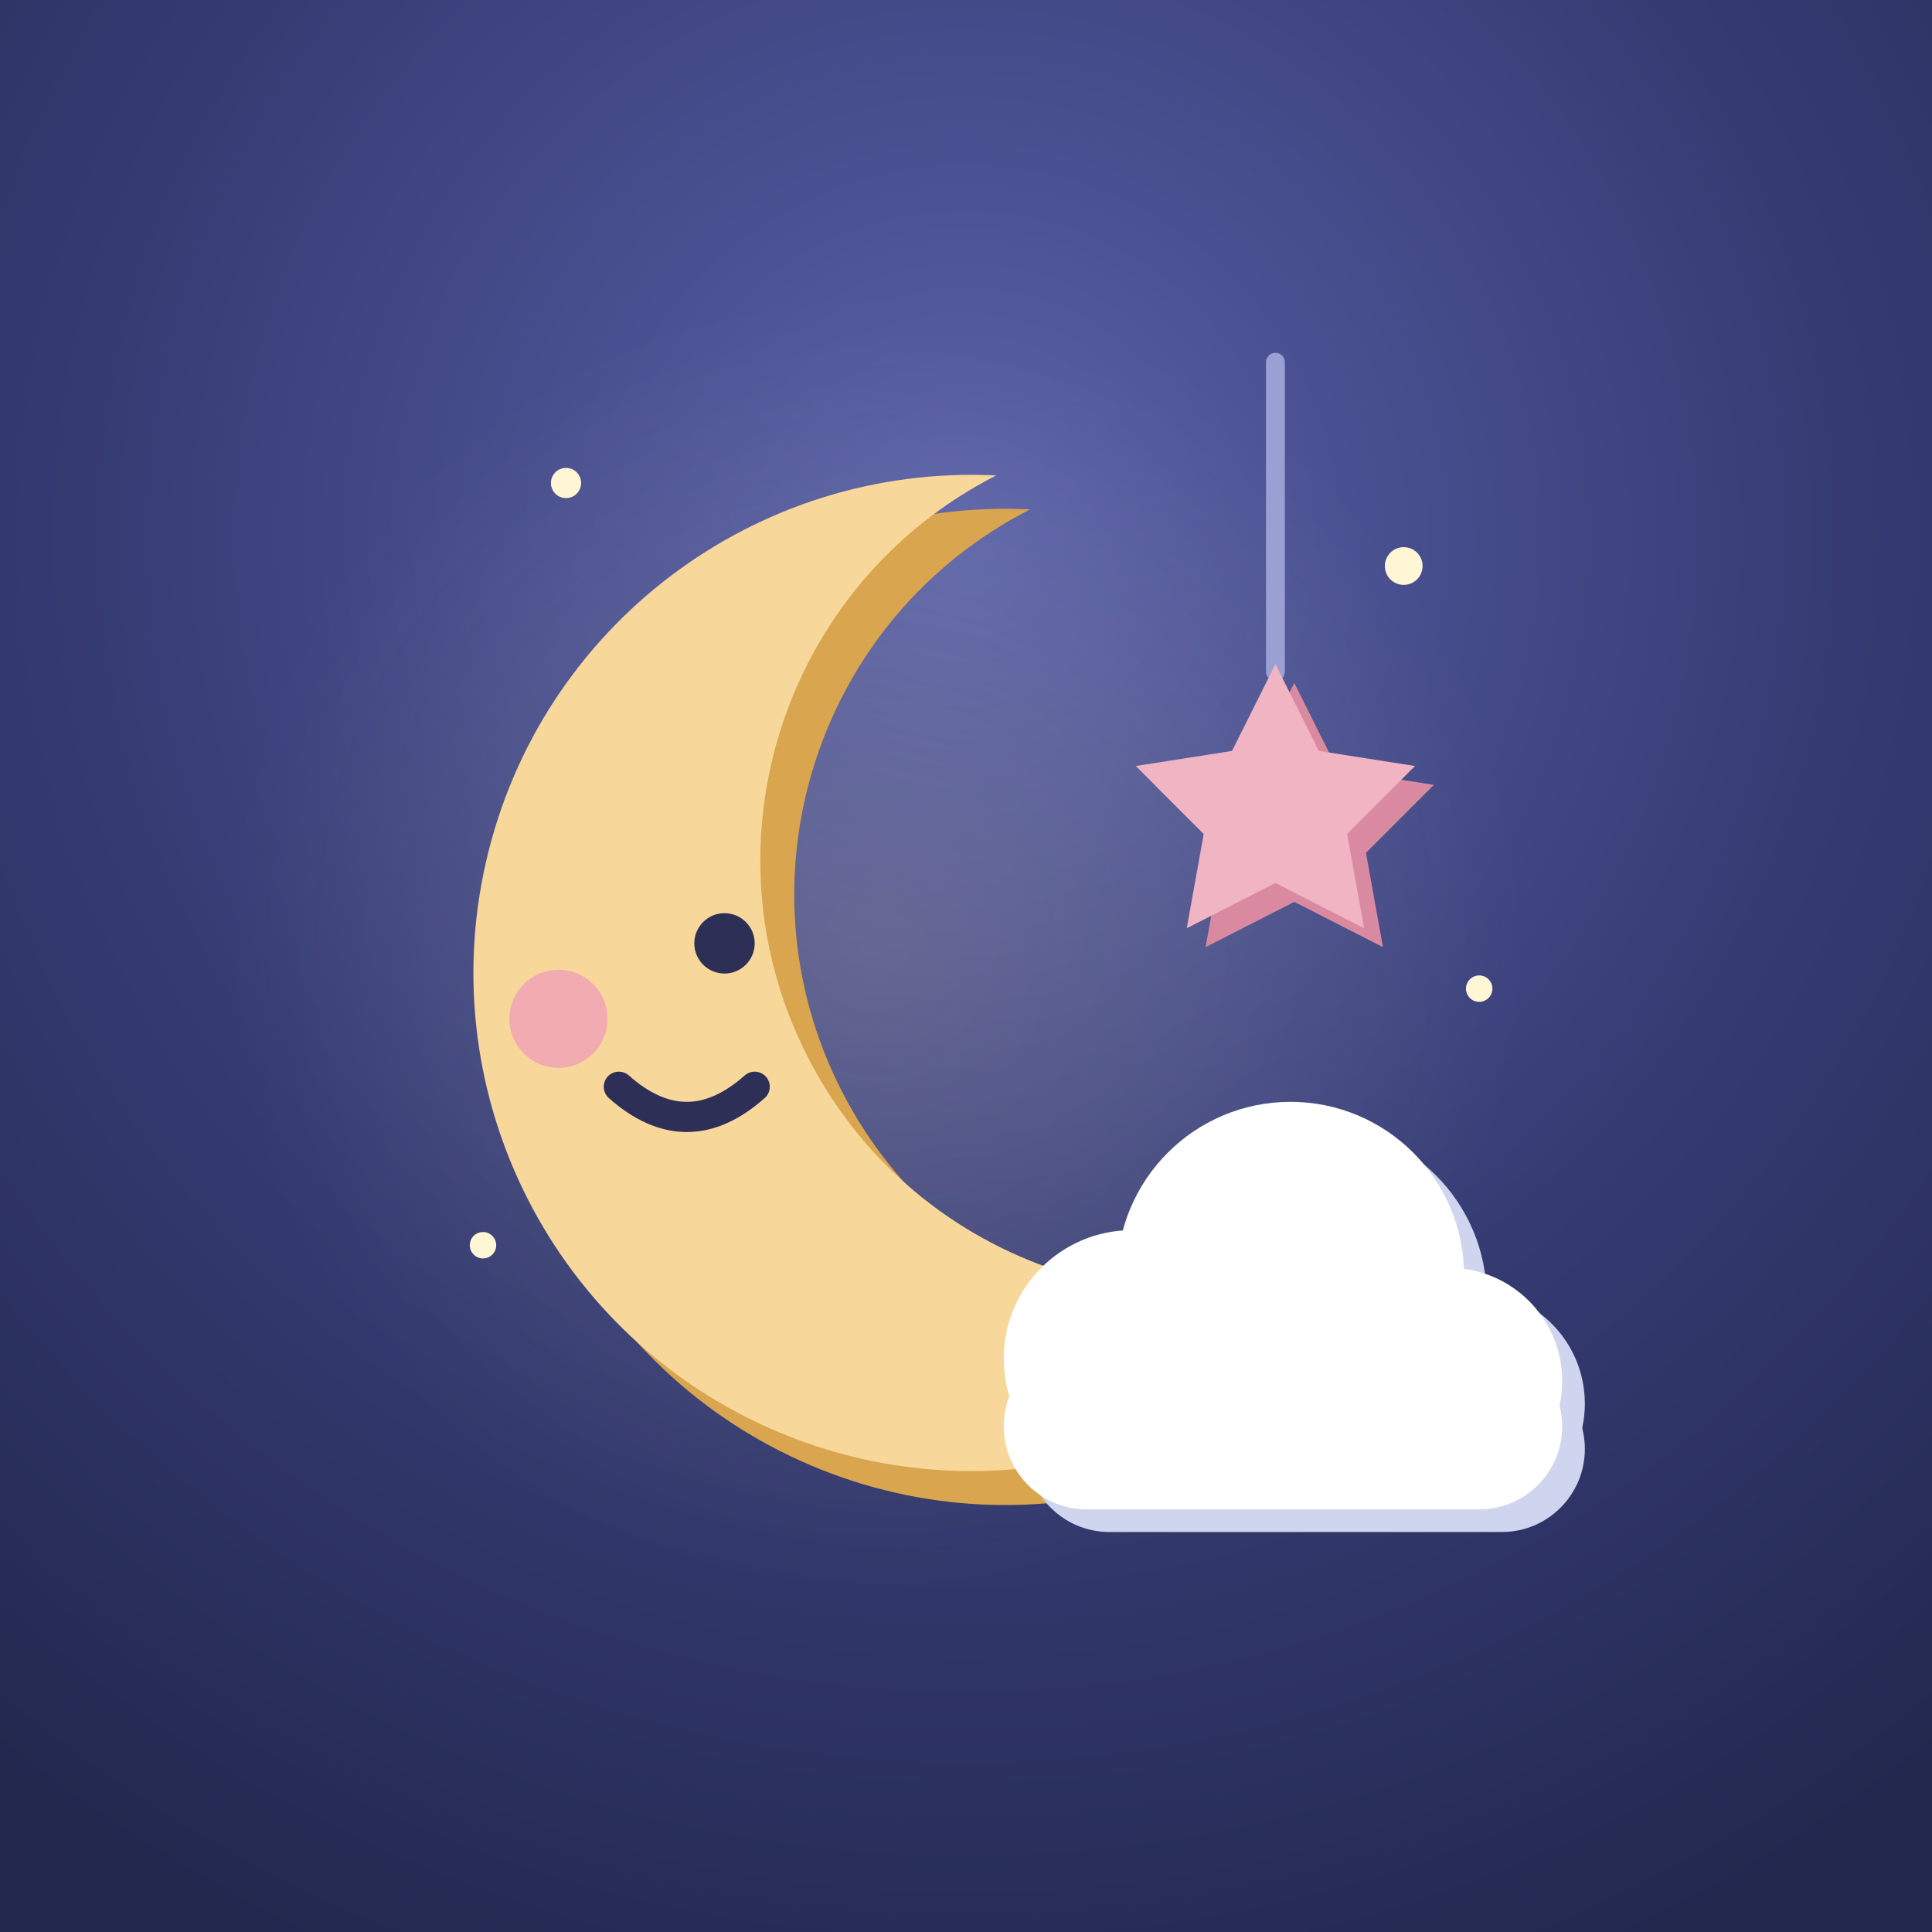
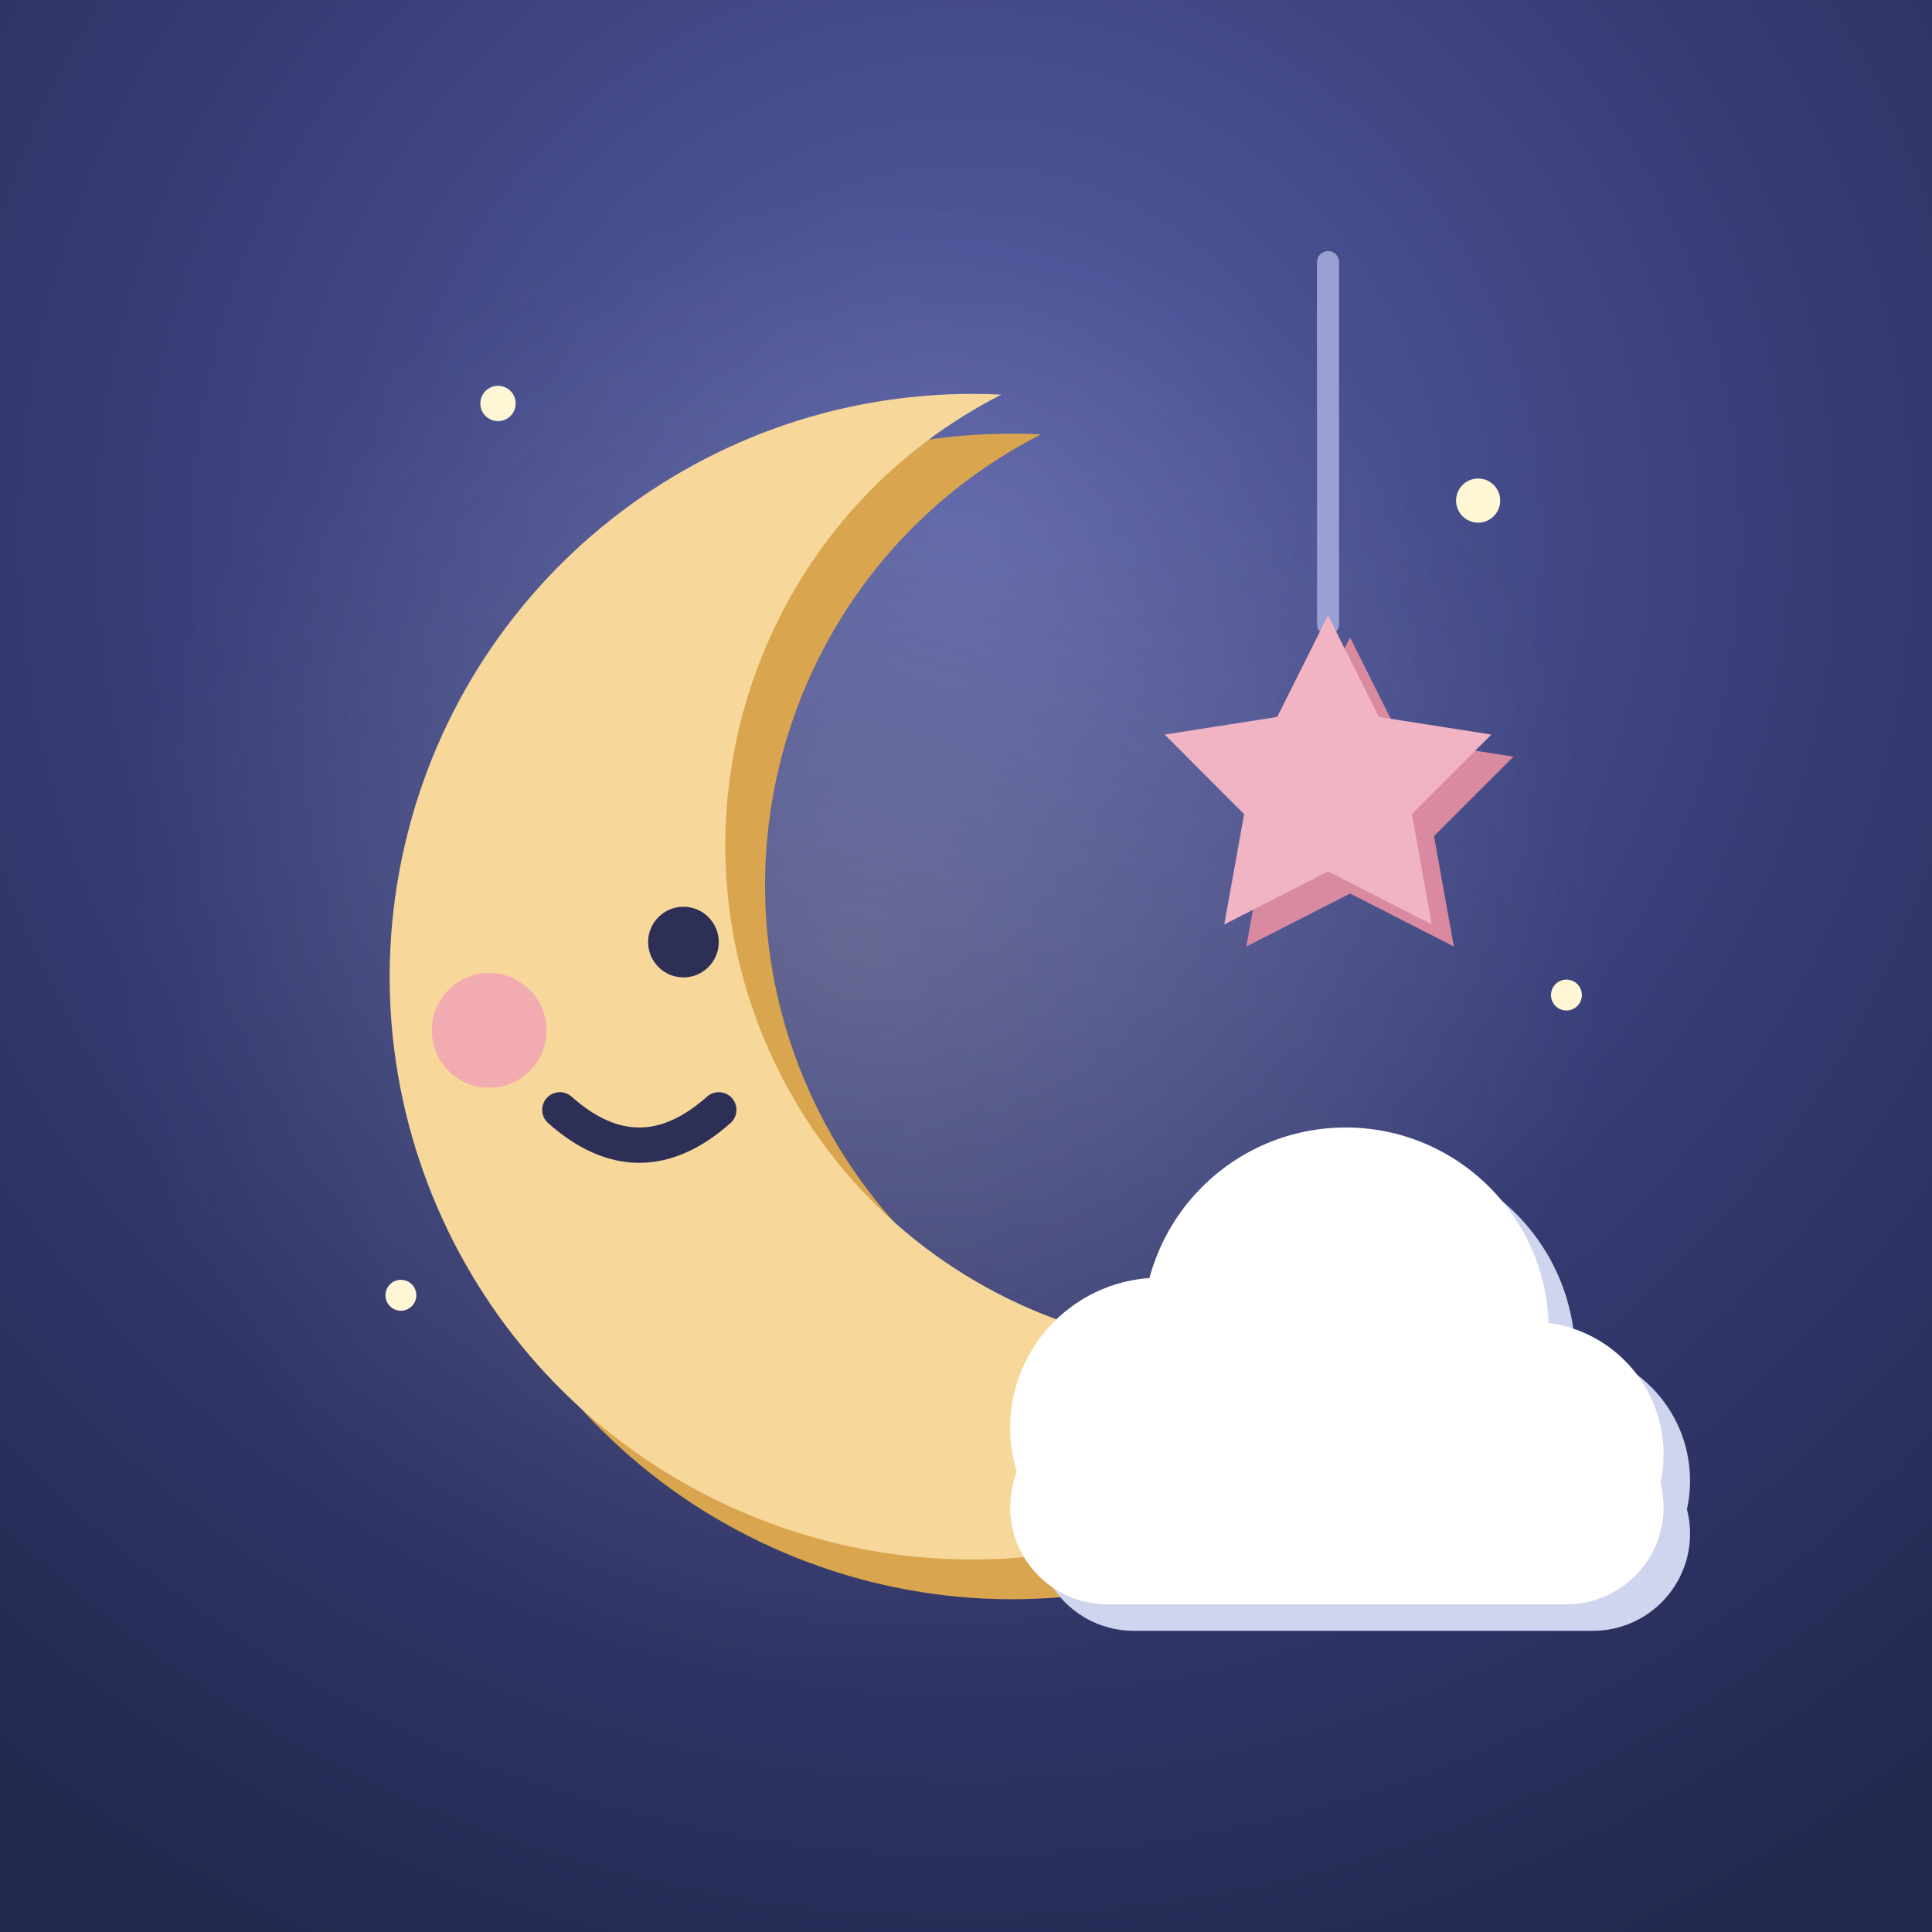
<svg xmlns="http://www.w3.org/2000/svg" viewBox="0 0 512 512">
  <defs>
    <radialGradient id="bg" cx="50%" cy="28%" r="80%">
      <stop offset="0" stop-color="#5a62aa" />
      <stop offset=".55" stop-color="#363c74" />
      <stop offset="1" stop-color="#23284f" />
    </radialGradient>
    <radialGradient id="glow" cx="50%" cy="50%" r="50%">
      <stop offset="0" stop-color="#ffe9a8" stop-opacity=".16" />
      <stop offset="1" stop-color="#fff2c4" stop-opacity="0" />
    </radialGradient>
  </defs>
  <rect width="512" height="512" fill="url(#bg)" />
-   <circle cx="232" cy="250" r="170" fill="url(#glow)" />
-   <g fill="#fff6d6">
-     <circle cx="150" cy="128" r="4" />
-     <circle cx="372" cy="150" r="5" />
-     <circle cx="392" cy="262" r="3.5" />
-     <circle cx="128" cy="330" r="3.5" />
-   </g>
-   <g transform="translate(236 258)">
-     <path d="M28 -132a132 132 0 1 0 104 204A110 110 0 0 1 28 -132z" fill="#d9a54e" transform="translate(9 9)" />
-     <path d="M28 -132a132 132 0 1 0 104 204A110 110 0 0 1 28 -132z" fill="#f7d79a" />
-     <circle cx="-44" cy="-8" r="8" fill="#2e2f57" />
-     <path d="M-72 30 q18 16 36 0" stroke="#2e2f57" stroke-width="8" fill="none" stroke-linecap="round" />
-     <circle cx="-88" cy="12" r="13" fill="#f1a3b5" opacity=".85" />
-   </g>
-   <line x1="338" y1="96" x2="338" y2="178" stroke="#9aa0d4" stroke-width="5" stroke-linecap="round" />
-   <g transform="translate(338 214)">
-     <path d="M0 -38l11.5 23 25.5 4-18 18 4.5 25-23.5-12-23.5 12 4.5-25-18-18 25.5-4z" fill="#d98aa0" transform="translate(5 5)" />
-     <path d="M0 -38l11.5 23 25.5 4-18 18 4.5 25-23.5-12-23.5 12 4.5-25-18-18 25.5-4z" fill="#f1b4c3" />
-   </g>
-   <g transform="translate(6 6)" fill="#cfd5ef">
-     <circle cx="300" cy="360" r="34" />
-     <circle cx="342" cy="338" r="46" />
-     <circle cx="384" cy="366" r="30" />
-     <rect x="266" y="356" width="148" height="44" rx="22" />
-   </g>
-   <g fill="#ffffff">
-     <circle cx="300" cy="360" r="34" />
-     <circle cx="342" cy="338" r="46" />
-     <circle cx="384" cy="366" r="30" />
-     <rect x="266" y="356" width="148" height="44" rx="22" />
+   <g transform="translate(256 252) scale(1.17) translate(-256 -252)">
+     <circle cx="232" cy="250" r="170" fill="url(#glow)" />
+     <g fill="#fff6d6">
+       <circle cx="150" cy="128" r="4" />
+       <circle cx="372" cy="150" r="5" />
+       <circle cx="392" cy="262" r="3.5" />
+       <circle cx="128" cy="330" r="3.5" />
+     </g>
+     <g transform="translate(236 258)">
+       <path d="M28 -132a132 132 0 1 0 104 204A110 110 0 0 1 28 -132z" fill="#d9a54e" transform="translate(9 9)" />
+       <path d="M28 -132a132 132 0 1 0 104 204A110 110 0 0 1 28 -132z" fill="#f7d79a" />
+       <circle cx="-44" cy="-8" r="8" fill="#2e2f57" />
+       <path d="M-72 30 q18 16 36 0" stroke="#2e2f57" stroke-width="8" fill="none" stroke-linecap="round" />
+       <circle cx="-88" cy="12" r="13" fill="#f1a3b5" opacity=".85" />
+     </g>
+     <line x1="338" y1="96" x2="338" y2="178" stroke="#9aa0d4" stroke-width="5" stroke-linecap="round" />
+     <g transform="translate(338 214)">
+       <path d="M0 -38l11.5 23 25.5 4-18 18 4.5 25-23.5-12-23.5 12 4.5-25-18-18 25.5-4z" fill="#d98aa0" transform="translate(5 5)" />
+       <path d="M0 -38l11.5 23 25.5 4-18 18 4.5 25-23.5-12-23.5 12 4.5-25-18-18 25.5-4z" fill="#f1b4c3" />
+     </g>
+     <g transform="translate(6 6)" fill="#cfd5ef">
+       <circle cx="300" cy="360" r="34" />
+       <circle cx="342" cy="338" r="46" />
+       <circle cx="384" cy="366" r="30" />
+       <rect x="266" y="356" width="148" height="44" rx="22" />
+     </g>
+     <g fill="#ffffff">
+       <circle cx="300" cy="360" r="34" />
+       <circle cx="342" cy="338" r="46" />
+       <circle cx="384" cy="366" r="30" />
+       <rect x="266" y="356" width="148" height="44" rx="22" />
+     </g>
  </g>
</svg>
